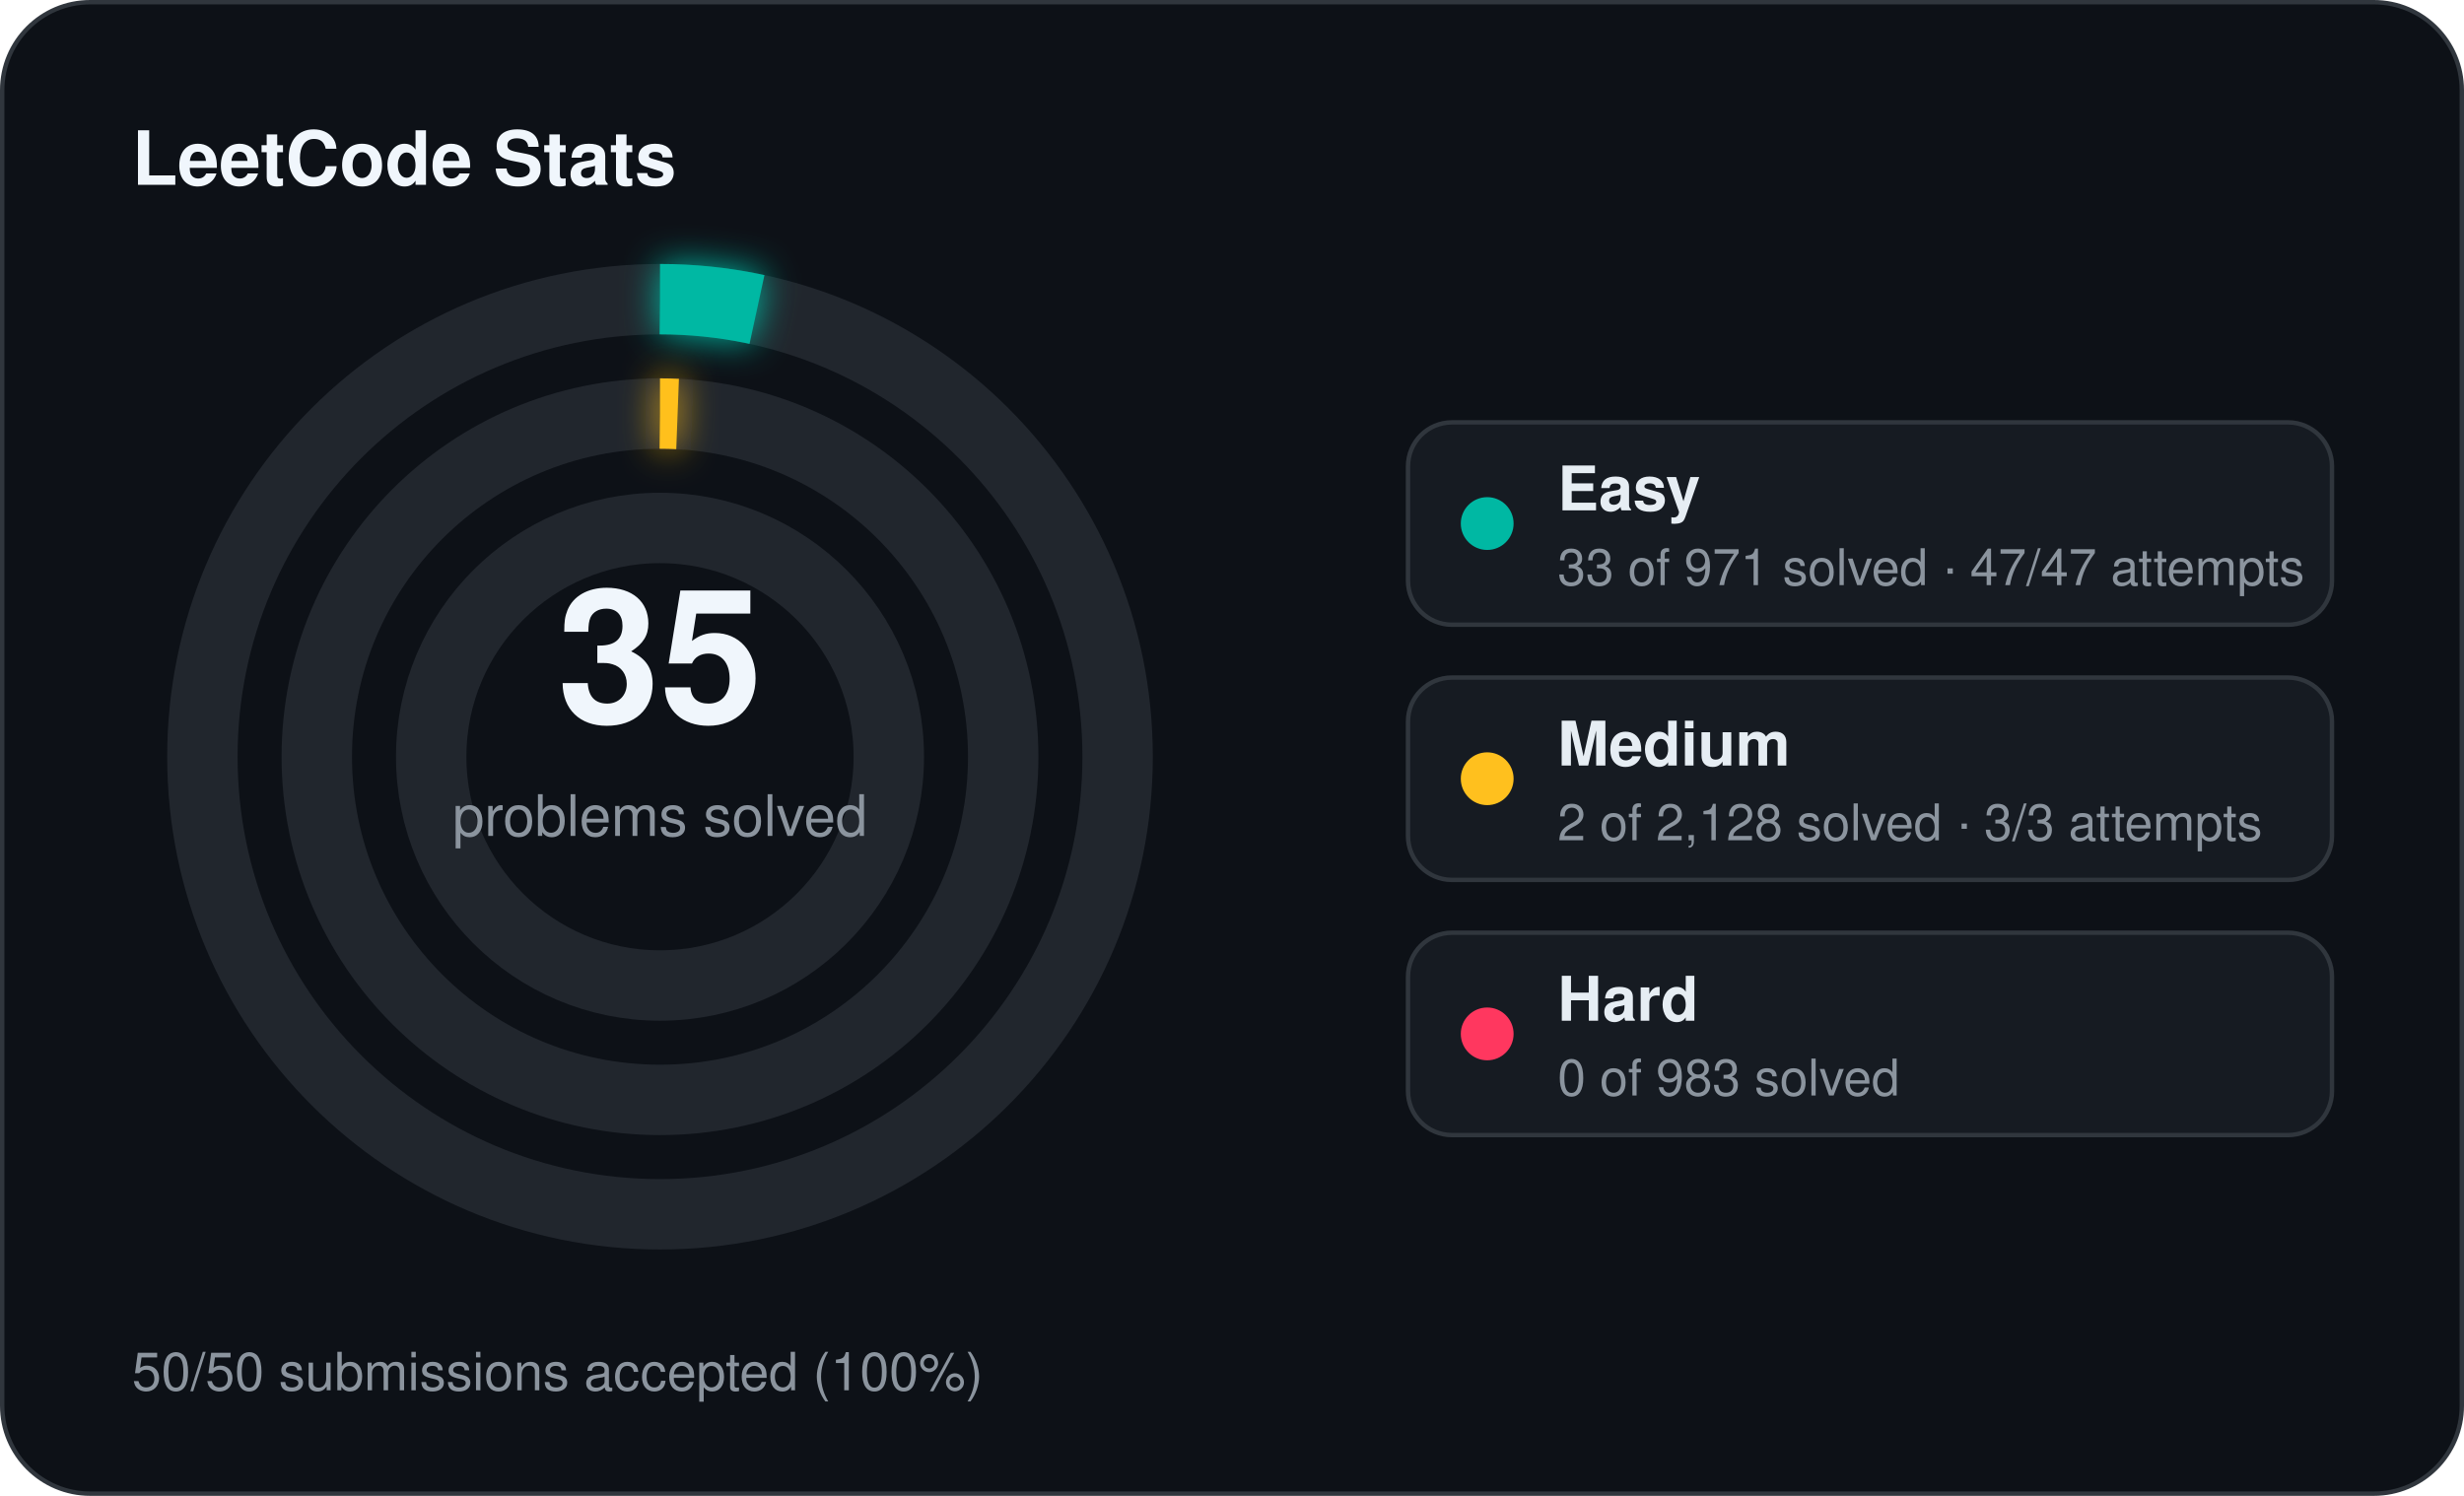
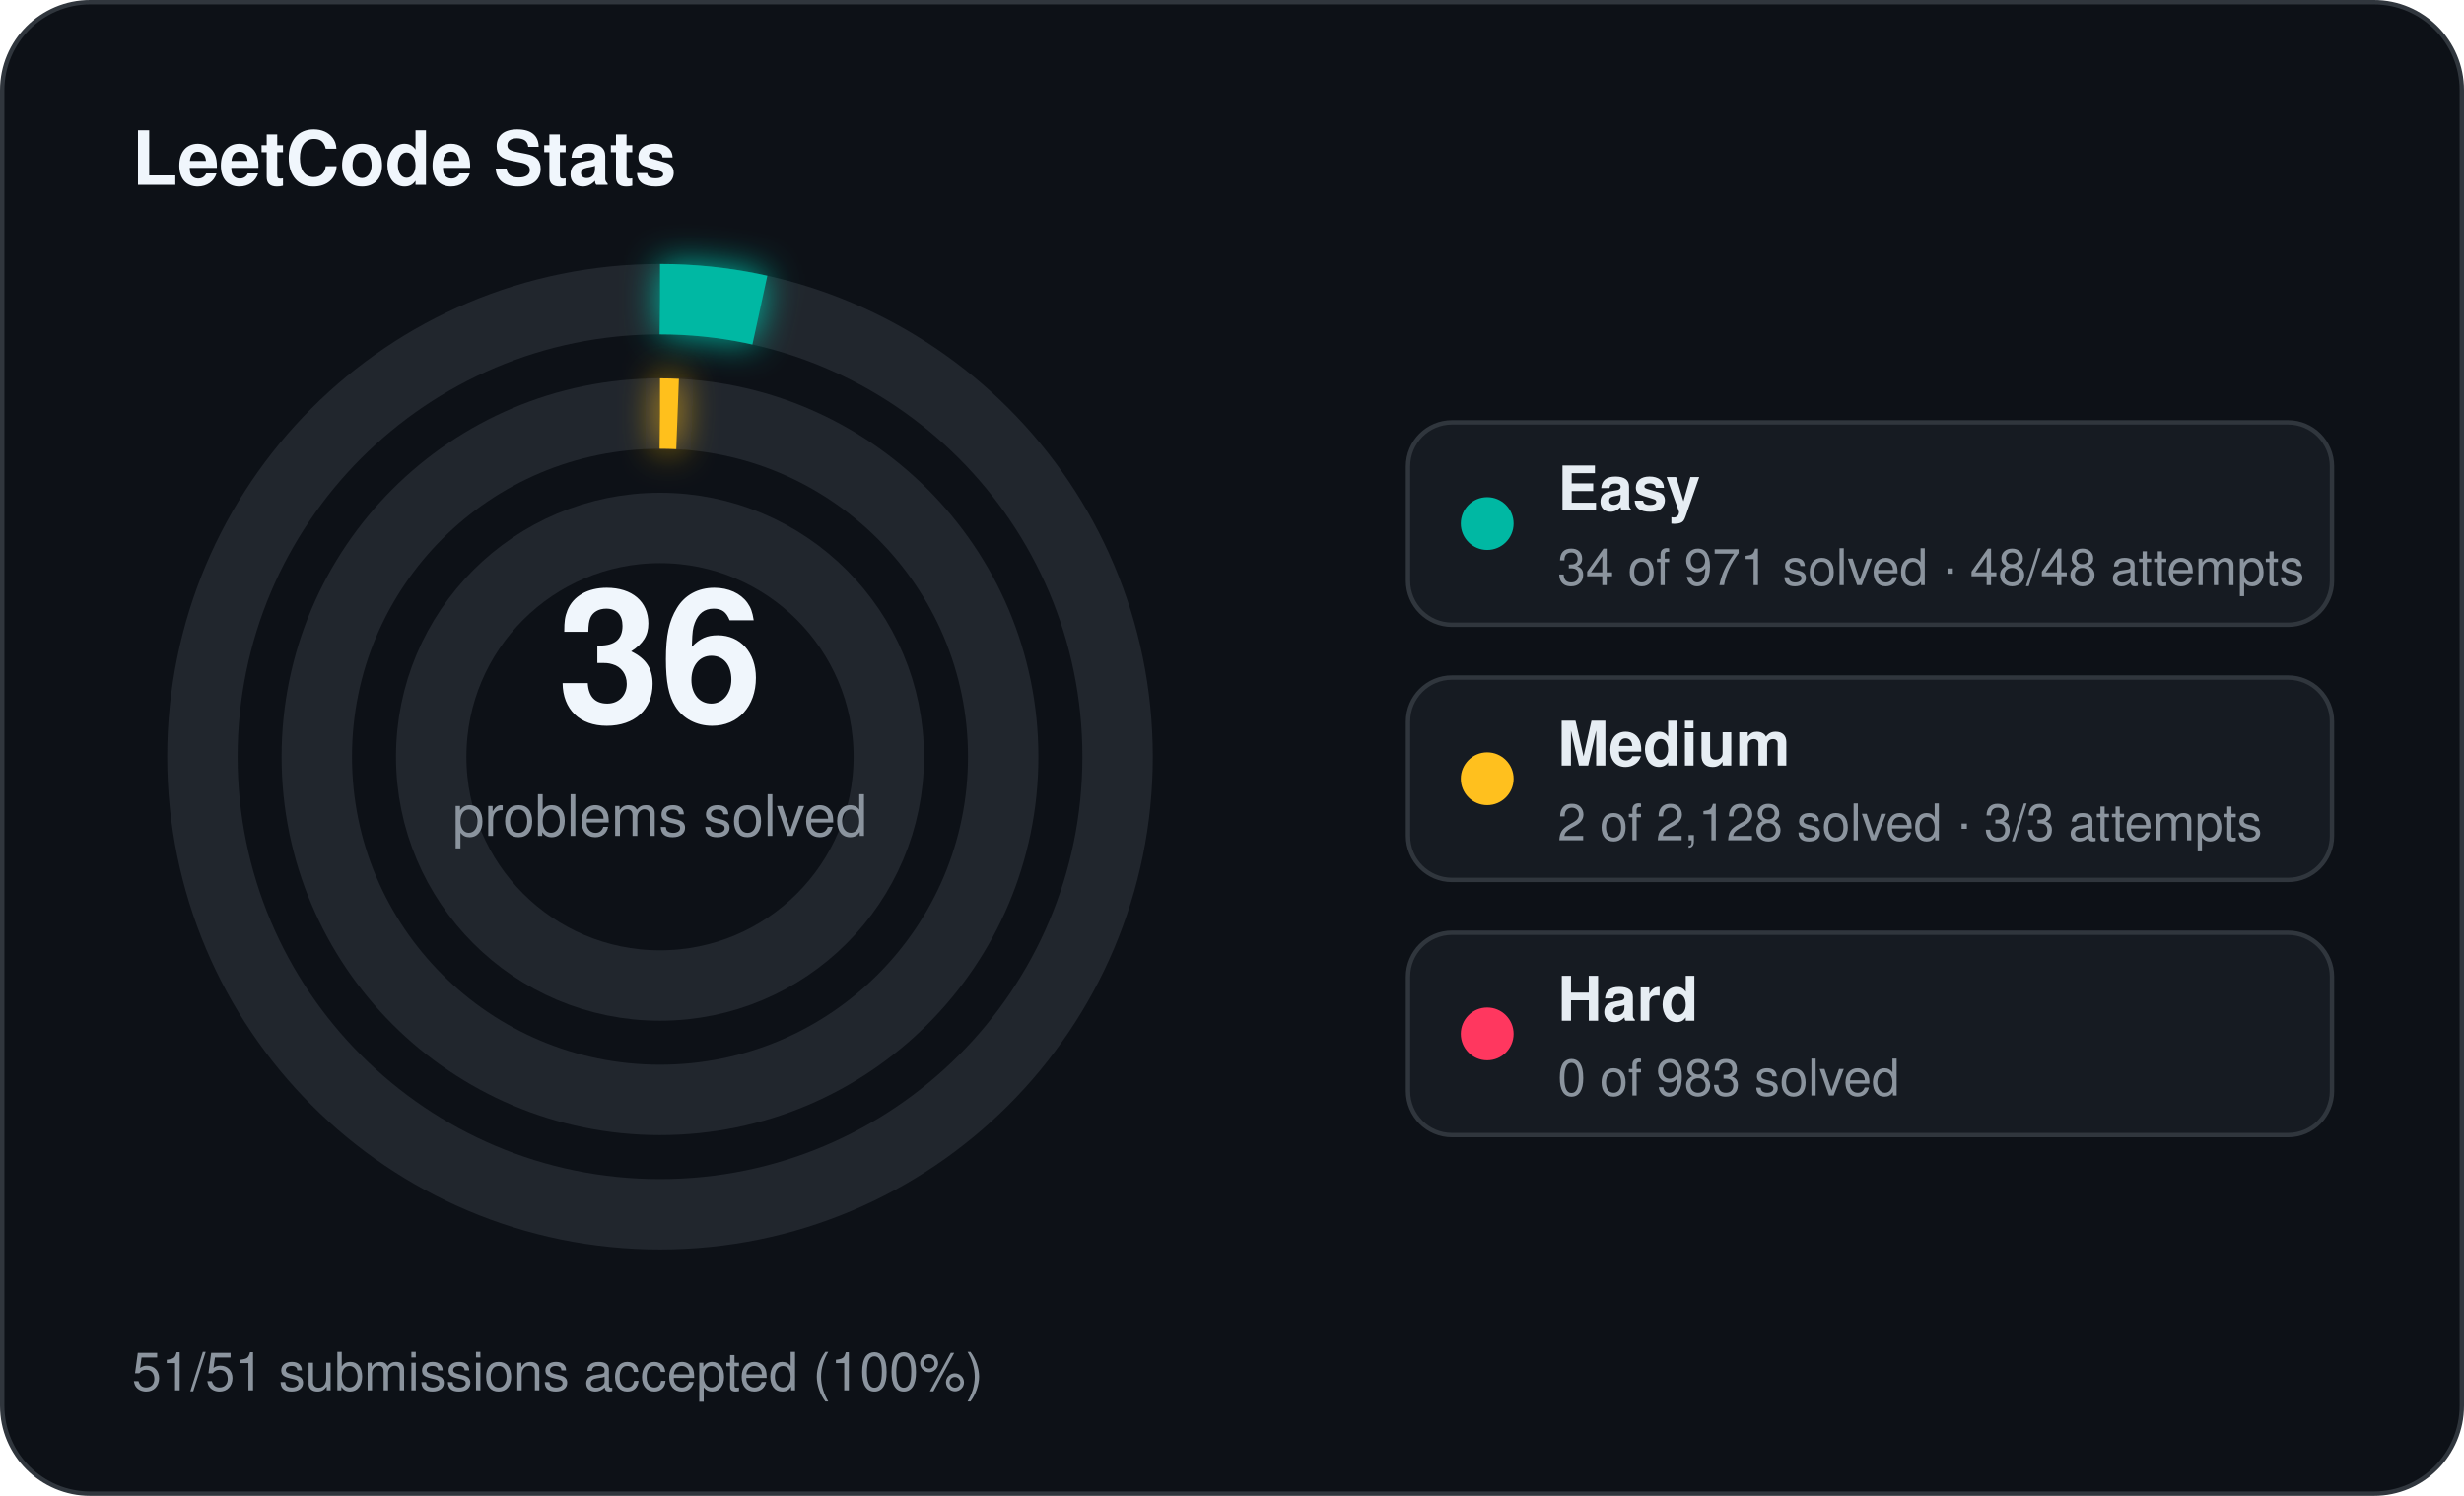
<svg xmlns="http://www.w3.org/2000/svg" width="560" height="340" viewBox="0 0 560 340">
  <defs>
    <filter id="stats-glow" x="-60%" y="-60%" width="220%" height="220%">
      <feGaussianBlur stdDeviation="4" result="blur" />
      <feMerge>
        <feMergeNode in="blur" />
        <feMergeNode in="SourceGraphic" />
      </feMerge>
    </filter>
  </defs>
  <rect x="0.5" y="0.5" width="559" height="339" rx="20" fill="#0d1117" stroke="#30363d" stroke-width="1" />
  <text x="30" y="42" fill="#f0f6fc" font-family="Segoe UI, Helvetica, Arial, sans-serif" font-size="17" font-weight="700">LeetCode Stats</text>
  <circle cx="150" cy="172" r="104" fill="none" stroke="#21262d" stroke-width="16" />
-   <circle cx="150" cy="172" r="104" fill="none" stroke="#00b8a3" stroke-width="16" stroke-linecap="butt" stroke-dasharray="22.21 653.45" transform="rotate(-90 150 172)" filter="url(#stats-glow)" />
+   <circle cx="150" cy="172" r="104" fill="none" stroke="#00b8a3" stroke-width="16" stroke-linecap="butt" stroke-dasharray="22.88 653.45" transform="rotate(-90 150 172)" filter="url(#stats-glow)" />
  <circle cx="150" cy="172" r="78" fill="none" stroke="#21262d" stroke-width="16" />
  <circle cx="150" cy="172" r="78" fill="none" stroke="#ffc01e" stroke-width="16" stroke-linecap="butt" stroke-dasharray="4.00 490.09" transform="rotate(-90 150 172)" filter="url(#stats-glow)" />
  <circle cx="150" cy="172" r="52" fill="none" stroke="#21262d" stroke-width="16" />
-   <text x="150" y="164" text-anchor="middle" fill="#f0f6fc" font-family="Segoe UI, Helvetica, Arial, sans-serif" font-size="42" font-weight="700">35</text>
+   <text x="150" y="164" text-anchor="middle" fill="#f0f6fc" font-family="Segoe UI, Helvetica, Arial, sans-serif" font-size="42" font-weight="700">36</text>
  <text x="150" y="190" text-anchor="middle" fill="#8b949e" font-family="Segoe UI, Helvetica, Arial, sans-serif" font-size="13">problems solved</text>
  <rect x="320" y="96" width="210" height="46" rx="10" fill="#161b22" stroke="#30363d" stroke-width="1" />
  <circle cx="338" cy="119" r="6" fill="#00b8a3" />
  <text x="354" y="116" fill="#e6edf3" font-family="Segoe UI, Helvetica, Arial, sans-serif" font-size="14" font-weight="600">Easy</text>
-   <text x="354" y="133" fill="#8b949e" font-family="Segoe UI, Helvetica, Arial, sans-serif" font-size="11.5">33 of 971 solved · 47/47 attempts</text>
+   <text x="354" y="133" fill="#8b949e" font-family="Segoe UI, Helvetica, Arial, sans-serif" font-size="11.5">34 of 971 solved · 48/48 attempts</text>
  <rect x="320" y="154" width="210" height="46" rx="10" fill="#161b22" stroke="#30363d" stroke-width="1" />
  <circle cx="338" cy="177" r="6" fill="#ffc01e" />
  <text x="354" y="174" fill="#e6edf3" font-family="Segoe UI, Helvetica, Arial, sans-serif" font-size="14" font-weight="600">Medium</text>
  <text x="354" y="191" fill="#8b949e" font-family="Segoe UI, Helvetica, Arial, sans-serif" font-size="11.5">2 of 2,128 solved · 3/3 attempts</text>
  <rect x="320" y="212" width="210" height="46" rx="10" fill="#161b22" stroke="#30363d" stroke-width="1" />
  <circle cx="338" cy="235" r="6" fill="#ff375f" />
  <text x="354" y="232" fill="#e6edf3" font-family="Segoe UI, Helvetica, Arial, sans-serif" font-size="14" font-weight="600">Hard</text>
  <text x="354" y="249" fill="#8b949e" font-family="Segoe UI, Helvetica, Arial, sans-serif" font-size="11.5">0 of 983 solved</text>
-   <text x="30" y="316" fill="#8b949e" font-family="Segoe UI, Helvetica, Arial, sans-serif" font-size="12">50/50 submissions accepted (100%)</text>
+   <text x="30" y="316" fill="#8b949e" font-family="Segoe UI, Helvetica, Arial, sans-serif" font-size="12">51/51 submissions accepted (100%)</text>
</svg>
